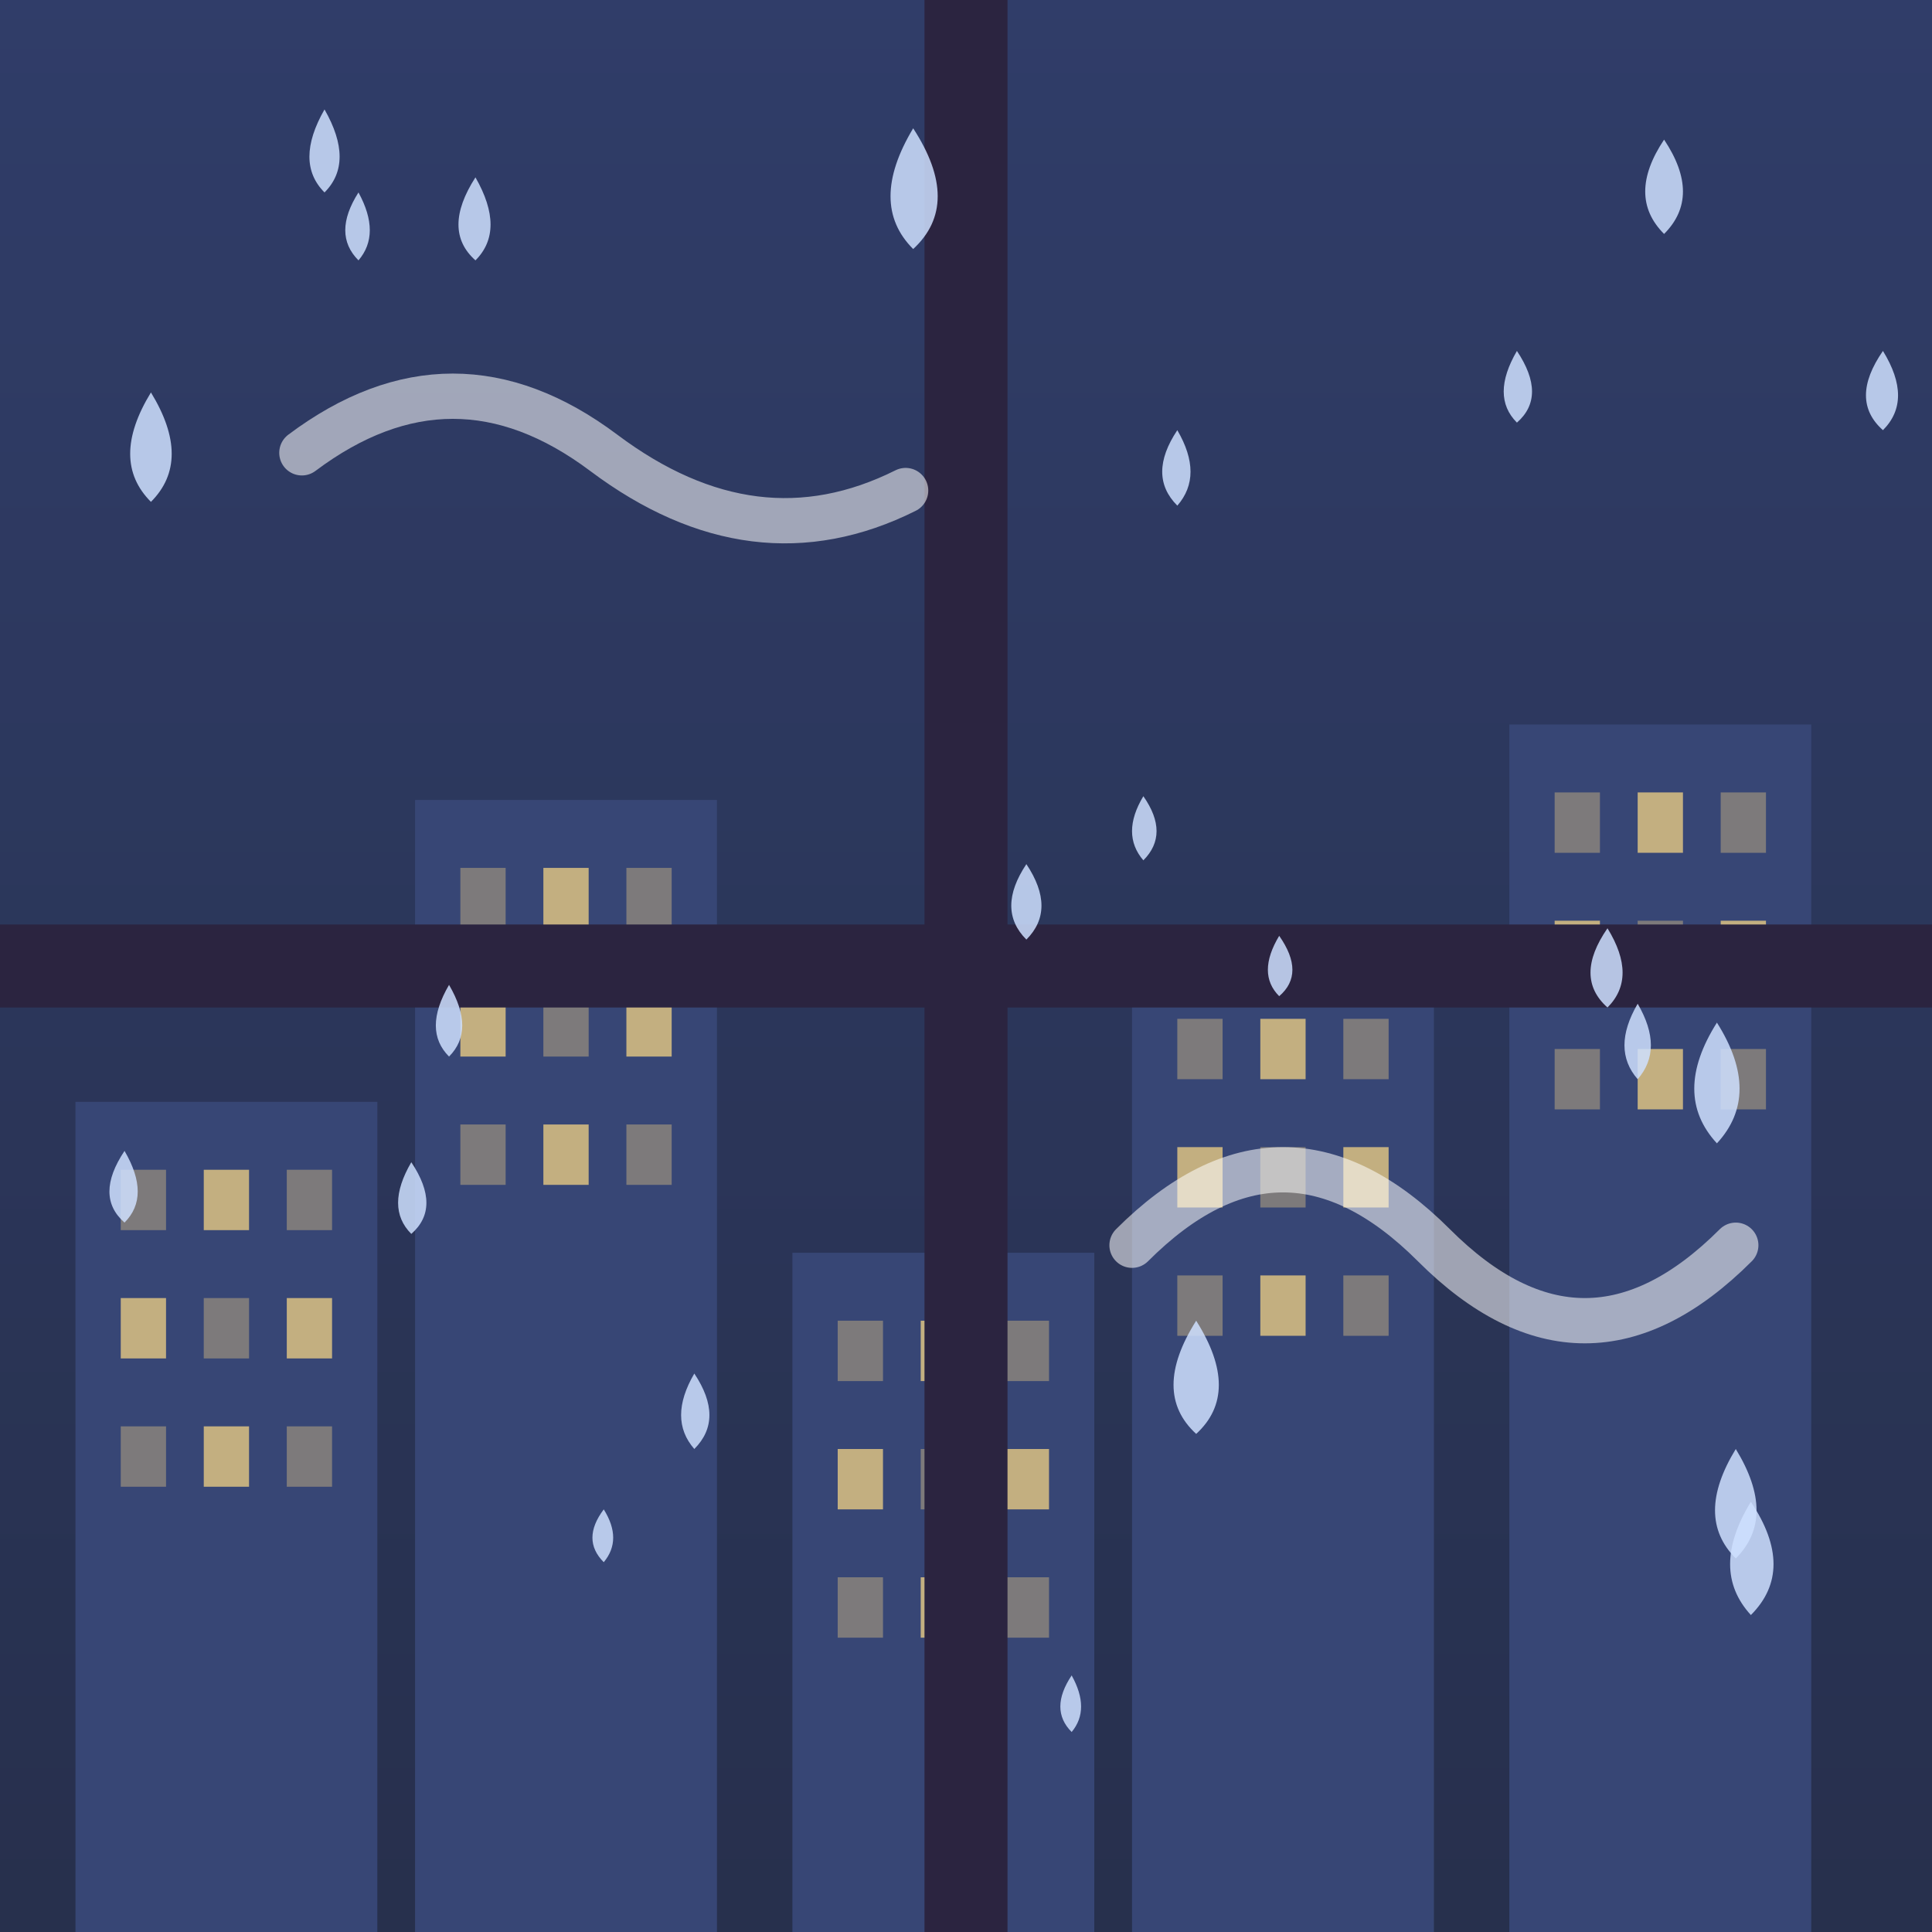
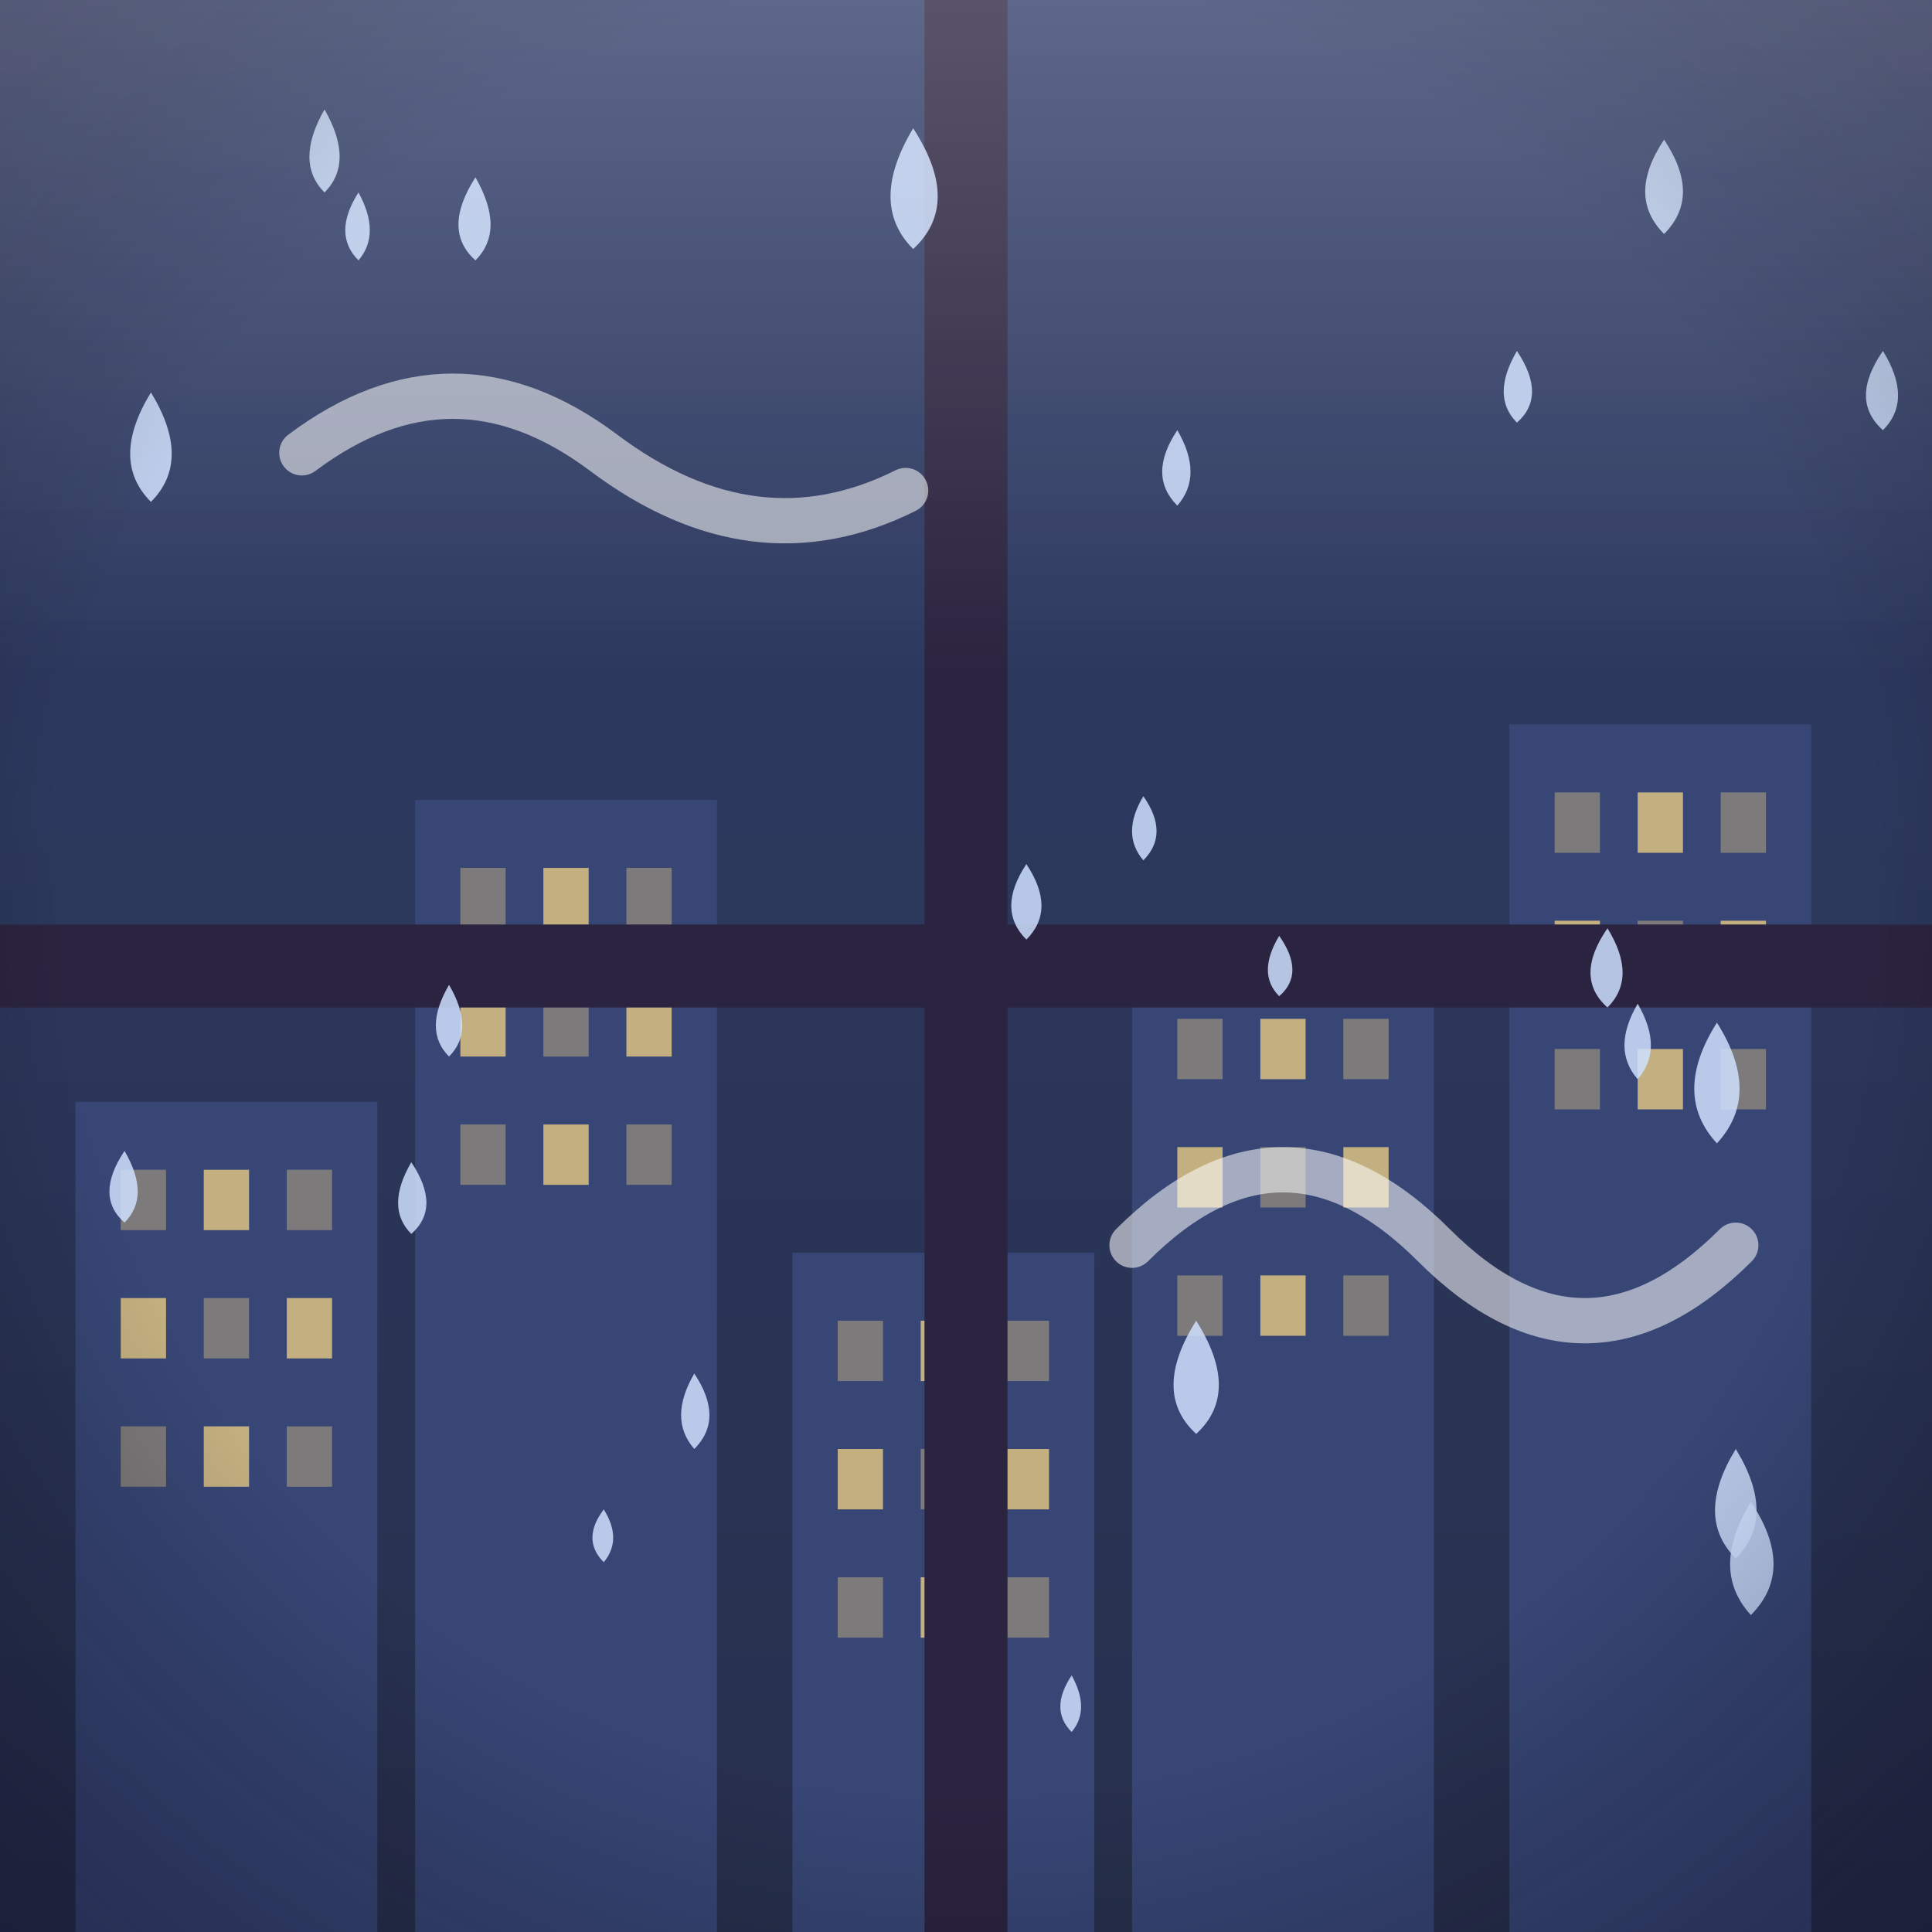
<svg xmlns="http://www.w3.org/2000/svg" viewBox="0 0 512 512" width="512" height="512">
  <defs>
+     <filter id="ds" x="-20%" y="-20%" width="140%" height="150%">
+       <feDropShadow dx="0" dy="7" stdDeviation="5" flood-color="#140c33" flood-opacity=".38" />
+     </filter>
+     <filter id="bk" x="-50%" y="-50%" width="200%" height="200%">
+       <feGaussianBlur stdDeviation="14" />
+     </filter>
+     <radialGradient id="vig" cx=".5" cy=".46" r=".75">
+       <stop offset=".62" stop-color="#000" stop-opacity="0" />
+       <stop offset="1" stop-color="#0a0620" stop-opacity=".42" />
+     </radialGradient>
+     <linearGradient id="gl" x1="0" y1="0" x2="0" y2="1">
+       <stop offset="0" stop-color="#fff" stop-opacity=".22" />
+       <stop offset=".35" stop-color="#fff" stop-opacity="0" />
+     </linearGradient>
    <linearGradient id="g1" x1="0" y1="0" x2="0" y2="1">
      <stop offset="0" stop-color="#16204a" />
      <stop offset="1" stop-color="#0a0f26" />
    </linearGradient>
  </defs>
  <rect width="512" height="512" fill="url(#g1)" />
  <rect x="20" y="292" width="80" height="220" fill="#1f2c5a" />
  <rect x="32" y="310" width="12" height="16" fill="#ffd36b" opacity="0.4" />
  <rect x="54" y="310" width="12" height="16" fill="#ffd36b" opacity="0.8" />
  <rect x="76" y="310" width="12" height="16" fill="#ffd36b" opacity="0.4" />
  <rect x="32" y="344" width="12" height="16" fill="#ffd36b" opacity="0.8" />
  <rect x="54" y="344" width="12" height="16" fill="#ffd36b" opacity="0.4" />
  <rect x="76" y="344" width="12" height="16" fill="#ffd36b" opacity="0.8" />
  <rect x="32" y="378" width="12" height="16" fill="#ffd36b" opacity="0.4" />
  <rect x="54" y="378" width="12" height="16" fill="#ffd36b" opacity="0.8" />
  <rect x="76" y="378" width="12" height="16" fill="#ffd36b" opacity="0.4" />
  <rect x="110" y="212" width="80" height="300" fill="#1f2c5a" />
  <rect x="122" y="230" width="12" height="16" fill="#ffd36b" opacity="0.4" />
  <rect x="144" y="230" width="12" height="16" fill="#ffd36b" opacity="0.8" />
  <rect x="166" y="230" width="12" height="16" fill="#ffd36b" opacity="0.4" />
  <rect x="122" y="264" width="12" height="16" fill="#ffd36b" opacity="0.8" />
  <rect x="144" y="264" width="12" height="16" fill="#ffd36b" opacity="0.4" />
  <rect x="166" y="264" width="12" height="16" fill="#ffd36b" opacity="0.8" />
  <rect x="122" y="298" width="12" height="16" fill="#ffd36b" opacity="0.4" />
  <rect x="144" y="298" width="12" height="16" fill="#ffd36b" opacity="0.8" />
  <rect x="166" y="298" width="12" height="16" fill="#ffd36b" opacity="0.4" />
  <rect x="210" y="332" width="80" height="180" fill="#1f2c5a" />
  <rect x="222" y="350" width="12" height="16" fill="#ffd36b" opacity="0.4" />
  <rect x="244" y="350" width="12" height="16" fill="#ffd36b" opacity="0.8" />
  <rect x="266" y="350" width="12" height="16" fill="#ffd36b" opacity="0.4" />
  <rect x="222" y="384" width="12" height="16" fill="#ffd36b" opacity="0.8" />
  <rect x="244" y="384" width="12" height="16" fill="#ffd36b" opacity="0.4" />
  <rect x="266" y="384" width="12" height="16" fill="#ffd36b" opacity="0.8" />
  <rect x="222" y="418" width="12" height="16" fill="#ffd36b" opacity="0.4" />
  <rect x="244" y="418" width="12" height="16" fill="#ffd36b" opacity="0.8" />
  <rect x="266" y="418" width="12" height="16" fill="#ffd36b" opacity="0.4" />
  <rect x="300" y="252" width="80" height="260" fill="#1f2c5a" />
  <rect x="312" y="270" width="12" height="16" fill="#ffd36b" opacity="0.4" />
  <rect x="334" y="270" width="12" height="16" fill="#ffd36b" opacity="0.8" />
  <rect x="356" y="270" width="12" height="16" fill="#ffd36b" opacity="0.4" />
  <rect x="312" y="304" width="12" height="16" fill="#ffd36b" opacity="0.8" />
  <rect x="334" y="304" width="12" height="16" fill="#ffd36b" opacity="0.4" />
  <rect x="356" y="304" width="12" height="16" fill="#ffd36b" opacity="0.8" />
  <rect x="312" y="338" width="12" height="16" fill="#ffd36b" opacity="0.4" />
  <rect x="334" y="338" width="12" height="16" fill="#ffd36b" opacity="0.8" />
  <rect x="356" y="338" width="12" height="16" fill="#ffd36b" opacity="0.4" />
  <rect x="400" y="192" width="80" height="320" fill="#1f2c5a" />
  <rect x="412" y="210" width="12" height="16" fill="#ffd36b" opacity="0.4" />
  <rect x="434" y="210" width="12" height="16" fill="#ffd36b" opacity="0.8" />
  <rect x="456" y="210" width="12" height="16" fill="#ffd36b" opacity="0.4" />
  <rect x="412" y="244" width="12" height="16" fill="#ffd36b" opacity="0.8" />
  <rect x="434" y="244" width="12" height="16" fill="#ffd36b" opacity="0.4" />
  <rect x="456" y="244" width="12" height="16" fill="#ffd36b" opacity="0.8" />
  <rect x="412" y="278" width="12" height="16" fill="#ffd36b" opacity="0.4" />
  <rect x="434" y="278" width="12" height="16" fill="#ffd36b" opacity="0.8" />
  <rect x="456" y="278" width="12" height="16" fill="#ffd36b" opacity="0.4" />
  <rect width="512" height="512" fill="#8fa6d6" opacity=".22" />
  <path d="M256 0 V512 M0 256 H512" stroke="#2b2440" stroke-width="22" />
  <path d="M80 120 Q120 90 160 120 T240 130" stroke="#fff" stroke-width="12" fill="none" stroke-linecap="round" opacity=".55" />
  <path d="M300 330 q40 -40 80 0 q40 40 80 0" stroke="#fff" stroke-width="12" fill="none" stroke-linecap="round" opacity=".55" />
  <path d="M126 47 Q134 61 126 69 Q117 61 126 47Z" fill="#cfe0ff" opacity=".85" />
  <path d="M86 29 Q94 43 86 51 Q78 43 86 29Z" fill="#cfe0ff" opacity=".85" />
  <path d="M460 384 Q471 402 460 413 Q449 402 460 384Z" fill="#cfe0ff" opacity=".85" />
  <path d="M119 261 Q126 273 119 280 Q112 273 119 261Z" fill="#cfe0ff" opacity=".85" />
  <path d="M95 51 Q101 62 95 69 Q88 62 95 51Z" fill="#cfe0ff" opacity=".85" />
  <path d="M464 398 Q476 416 464 428 Q453 416 464 398Z" fill="#cfe0ff" opacity=".85" />
  <path d="M402 93 Q410 105 402 112 Q395 105 402 93Z" fill="#cfe0ff" opacity=".85" />
  <path d="M317 350 Q329 369 317 380 Q305 369 317 350Z" fill="#cfe0ff" opacity=".85" />
  <path d="M441 37 Q451 52 441 62 Q431 52 441 37Z" fill="#cfe0ff" opacity=".85" />
  <path d="M339 248 Q346 258 339 264 Q333 258 339 248Z" fill="#cfe0ff" opacity=".85" />
  <path d="M242 34 Q255 54 242 66 Q230 54 242 34Z" fill="#cfe0ff" opacity=".85" />
  <path d="M434 266 Q441 278 434 286 Q427 278 434 266Z" fill="#cfe0ff" opacity=".85" />
  <path d="M455 271 Q467 290 455 303 Q443 290 455 271Z" fill="#cfe0ff" opacity=".85" />
  <path d="M426 246 Q434 259 426 267 Q417 259 426 246Z" fill="#cfe0ff" opacity=".85" />
  <path d="M303 211 Q310 221 303 228 Q297 221 303 211Z" fill="#cfe0ff" opacity=".85" />
  <path d="M160 400 Q165 408 160 414 Q154 408 160 400Z" fill="#cfe0ff" opacity=".85" />
  <path d="M33 305 Q40 317 33 324 Q25 317 33 305Z" fill="#cfe0ff" opacity=".85" />
  <path d="M272 229 Q280 241 272 249 Q264 241 272 229Z" fill="#cfe0ff" opacity=".85" />
  <path d="M499 93 Q507 106 499 114 Q490 106 499 93Z" fill="#cfe0ff" opacity=".85" />
  <path d="M109 308 Q117 320 109 327 Q102 320 109 308Z" fill="#cfe0ff" opacity=".85" />
  <path d="M184 364 Q192 376 184 384 Q177 376 184 364Z" fill="#cfe0ff" opacity=".85" />
  <path d="M284 444 Q289 453 284 459 Q278 453 284 444Z" fill="#cfe0ff" opacity=".85" />
  <path d="M40 104 Q51 122 40 133 Q29 122 40 104Z" fill="#cfe0ff" opacity=".85" />
  <path d="M312 114 Q319 126 312 134 Q304 126 312 114Z" fill="#cfe0ff" opacity=".85" />
+   <rect width="512" height="512" fill="url(#vig)" />
+   <rect width="512" height="512" fill="url(#gl)" />
</svg>
